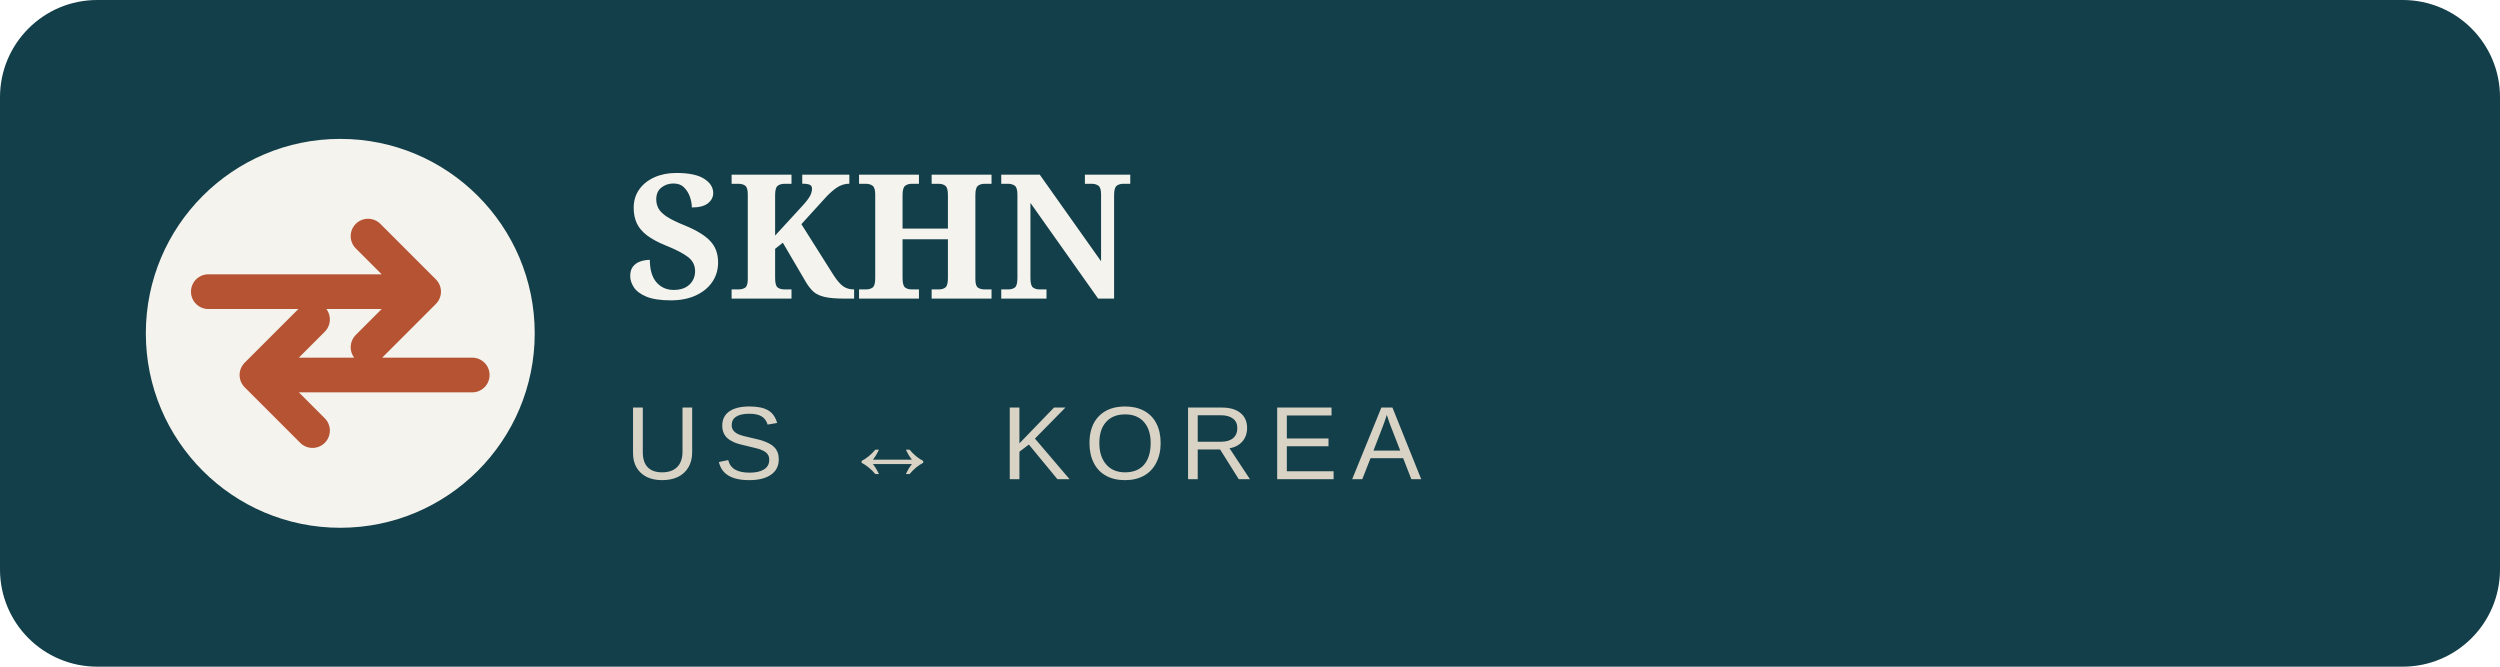
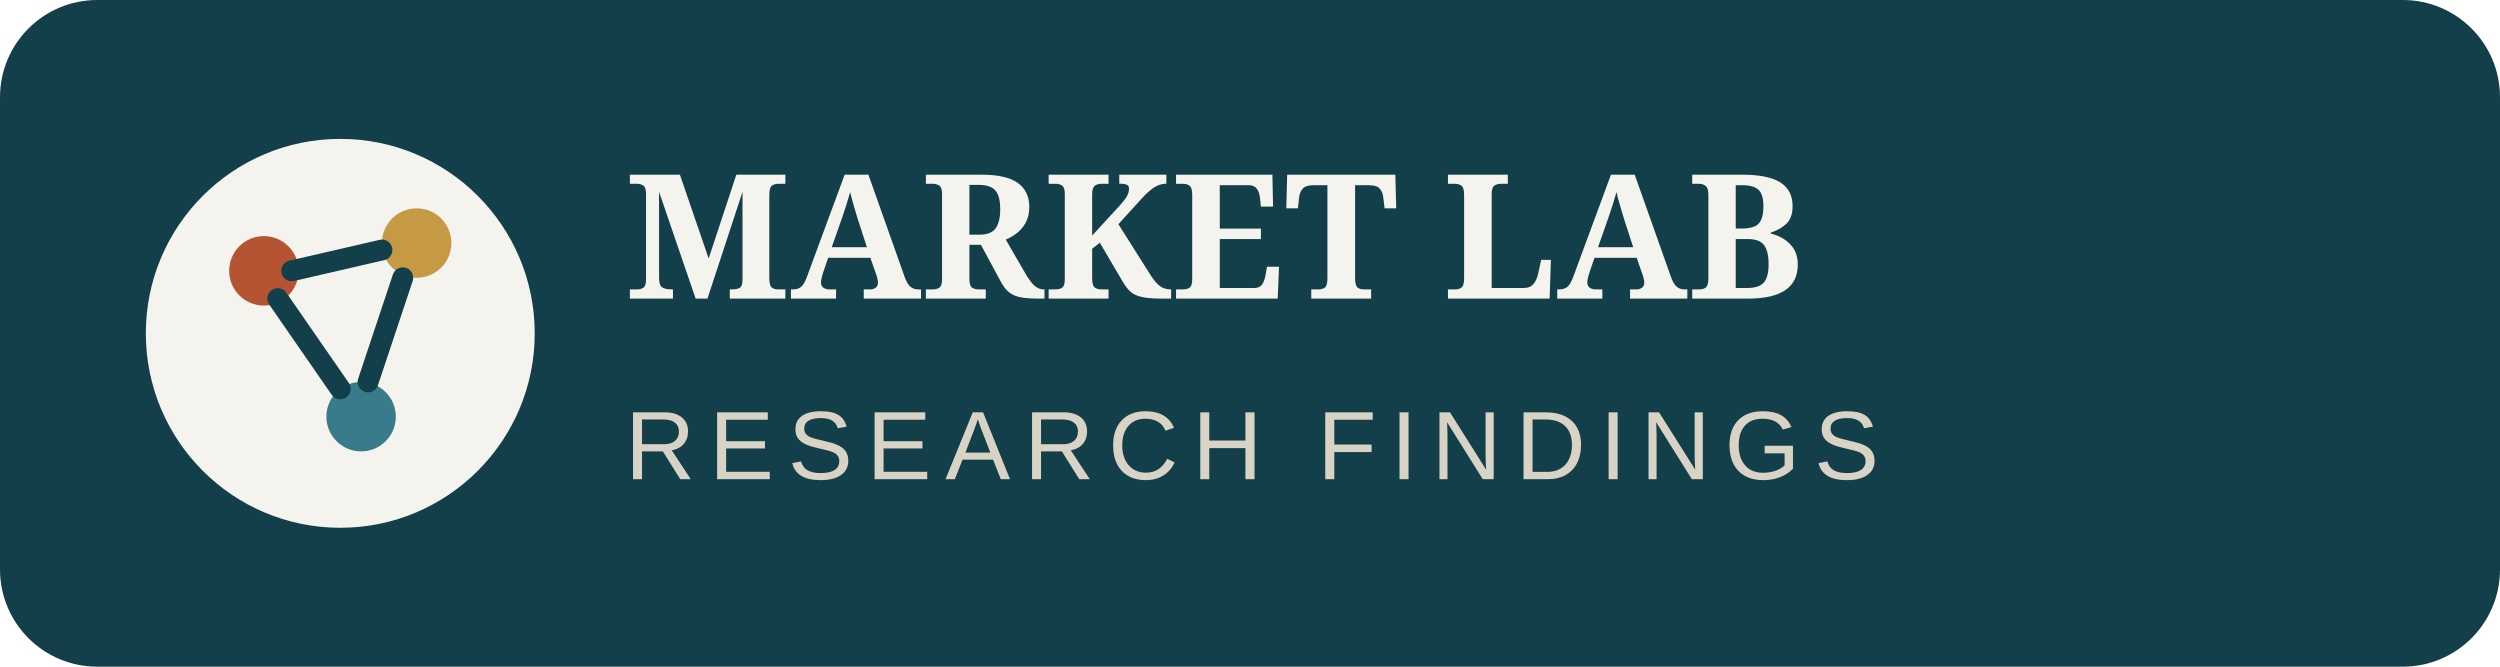
<svg xmlns="http://www.w3.org/2000/svg" viewBox="0 0 360 96" role="img" aria-labelledby="title desc">
  <rect width="360" height="96" rx="14" fill="#123f49" />
  <circle cx="49" cy="48" r="28" fill="#f5f3ee" />
-   <path d="M30 42h31l-8-8m8 8-8 8M68 54H37l8 8m-8-8 8-8" fill="none" stroke="#b55332" stroke-width="5" stroke-linecap="round" stroke-linejoin="round" />
-   <text x="90" y="43" fill="#f5f3ee" font-family="Georgia, serif" font-size="25" font-weight="700">SKHN</text>
-   <text x="90" y="69" fill="#d9d3c6" font-family="Arial, sans-serif" font-size="15" letter-spacing="2">US ↔ KOREA</text>
+   <circle cx="38" cy="39" r="5" fill="#b55332" />
+   <circle cx="60" cy="35" r="5" fill="#c69945" />
+   <circle cx="52" cy="60" r="5" fill="#397a8b" />
+   <path d="M42 39l13-3M40 43l9 13M58 40l-5 15" fill="none" stroke="#123f49" stroke-width="3" stroke-linecap="round" />
+   <text x="90" y="43" fill="#f5f3ee" font-family="Georgia, serif" font-size="25" font-weight="700">MARKET LAB</text>
+   <text x="90" y="69" fill="#d9d3c6" font-family="Arial, sans-serif" font-size="14" letter-spacing="2">RESEARCH FINDINGS</text>
</svg>
